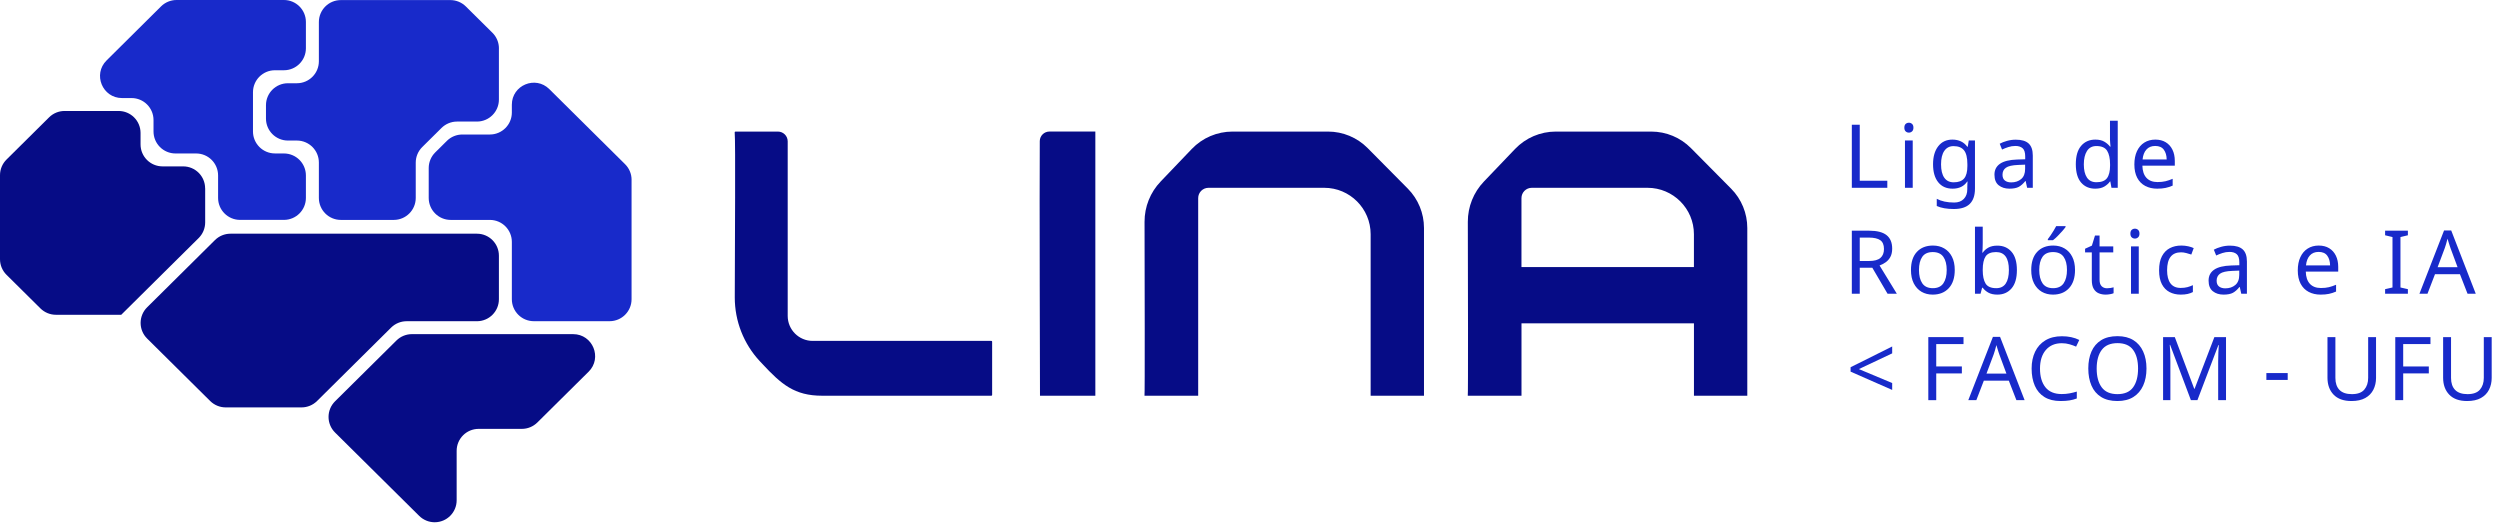
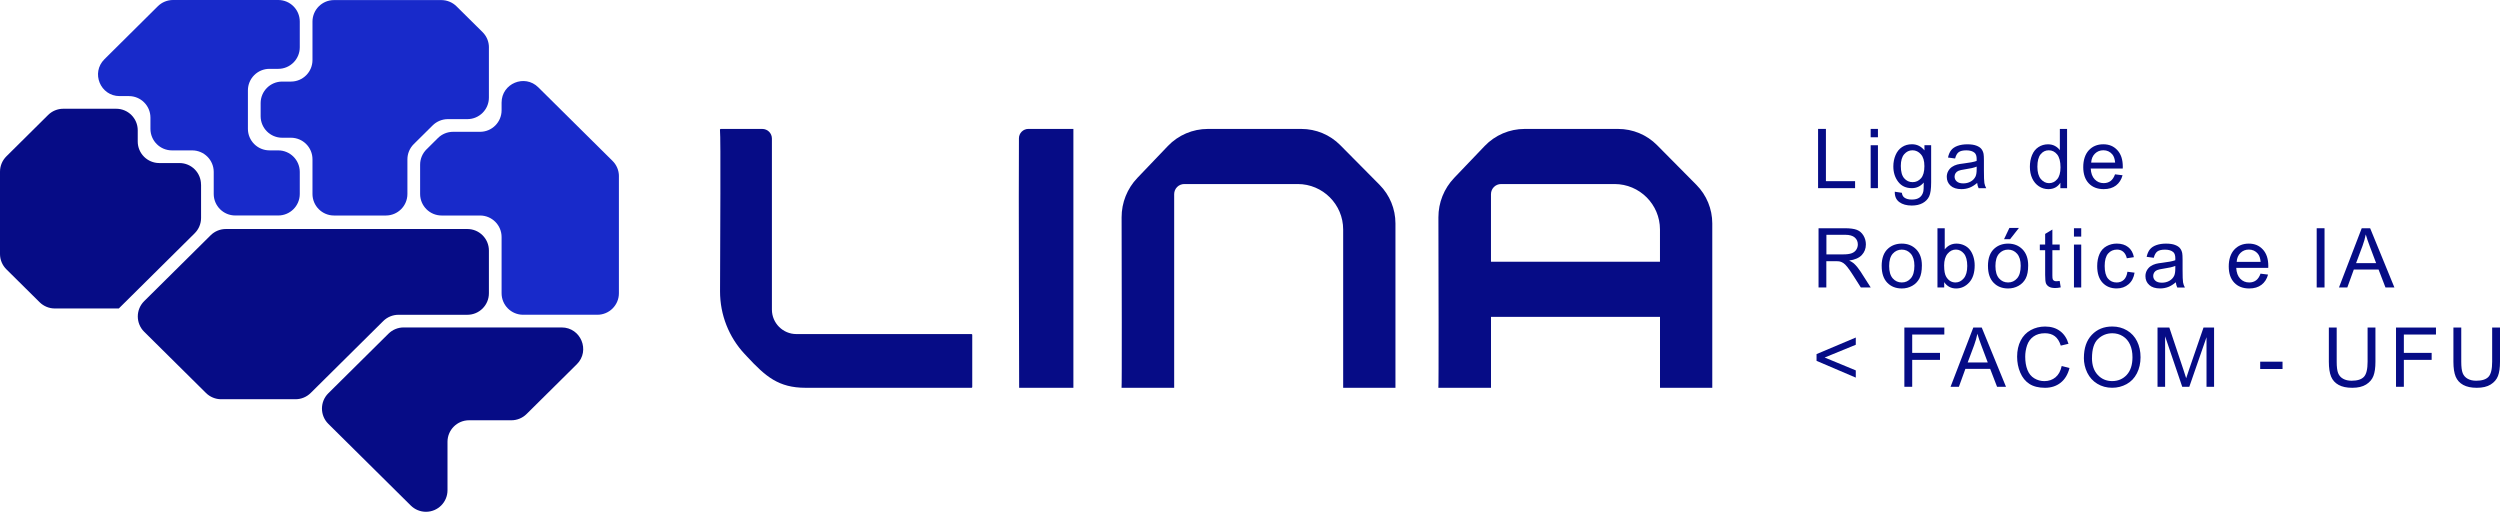
- <svg xmlns="http://www.w3.org/2000/svg" id="Camada_2" data-name="Camada 2" viewBox="0 0 946.62 197.75">
+ <svg xmlns="http://www.w3.org/2000/svg" id="Camada_2" data-name="Camada 2" viewBox="0 0 965.98 197.75">
  <defs>
    <style>
      .cls-1 {
-         letter-spacing: .09em;
+         fill: #182aca;
      }

      .cls-2 {
-         letter-spacing: .03em;
-       }
- 
-       .cls-3 {
-         letter-spacing: .09em;
-       }
- 
-       .cls-4 {
-         letter-spacing: -.01em;
-       }
- 
-       .cls-5, .cls-6 {
-         fill: #182aca;
-       }
- 
-       .cls-7 {
-         letter-spacing: .03em;
-       }
- 
-       .cls-6 {
-         font-family: VinilaVariable-Regular, 'Vinila Variable';
-         font-size: 33.43px;
-         font-variation-settings: 'wdth' 100, 'wght' 400, 'slnt' 0;
-       }
- 
-       .cls-8 {
-         letter-spacing: 0em;
-       }
- 
-       .cls-9 {
-         letter-spacing: .08em;
-       }
- 
-       .cls-10 {
-         letter-spacing: .07em;
-       }
- 
-       .cls-11 {
        fill: #060c86;
      }
    </style>
  </defs>
  <g id="Camada_2-2" data-name="Camada 2">
    <g>
      <g>
        <g>
-           <path class="cls-11" d="M287.72,136.78l.97,1.04c7.15,7.67,12.12,12.02,22.6,12.02h64.1c.15,0,.28-.12.28-.28v-20.2c0-.15-.12-.28-.28-.28h-67.67c-5.22,0-9.46-4.24-9.46-9.46V53.53c0-2.05-1.66-3.71-3.71-3.71h-16.08c-.16,0-.29.14-.28.3.35,3.71.06,41.15.03,62.49-.01,8.97,3.38,17.62,9.5,24.18Z" />
-           <path class="cls-11" d="M414.75,149.84V49.81h-17.39c-2,0-3.63,1.61-3.65,3.61-.15,17.92.08,96.42.08,96.42h20.96Z" />
-           <path class="cls-11" d="M453.69,149.84v-74.82c0-2.16,1.75-3.91,3.91-3.91h43.82c9.7,0,17.57,7.87,17.57,17.57v61.16h20.2v-63.53c0-5.57-2.2-10.92-6.12-14.88l-15.21-15.35c-3.97-4.01-9.38-6.26-15.02-6.26h-36.15c-5.83,0-11.41,2.38-15.44,6.6l-11.76,12.3c-3.94,4.11-6.13,9.59-6.11,15.28.05,19.83.14,66.02-.02,65.85h20.34Z" />
-           <path class="cls-11" d="M655.48,71.43l-15.21-15.35c-3.97-4.01-9.38-6.26-15.02-6.26h-36.15c-5.83,0-11.41,2.38-15.44,6.6l-11.76,12.3c-3.94,4.11-6.13,9.59-6.11,15.28.05,19.83.14,66.02-.02,65.85h20.34v-27.42h65.3v27.42h20.2v-63.53c0-5.57-2.2-10.92-6.12-14.88ZM641.4,101.13h-65.3v-26.11c0-2.16,1.75-3.91,3.91-3.91h43.82c9.7,0,17.57,7.87,17.57,17.57v12.45Z" />
+           <path class="cls-2" d="M287.72,136.78l.97,1.04c7.15,7.67,12.12,12.02,22.6,12.02h64.1c.15,0,.28-.12.28-.28v-20.2c0-.15-.12-.28-.28-.28h-67.67c-5.22,0-9.46-4.24-9.46-9.46V53.53c0-2.05-1.66-3.71-3.71-3.71h-16.08c-.16,0-.29.14-.28.3.35,3.71.06,41.15.03,62.49-.01,8.97,3.38,17.62,9.5,24.18Z" />
+           <path class="cls-2" d="M414.75,149.84V49.81h-17.39c-2,0-3.63,1.61-3.65,3.61-.15,17.92.08,96.42.08,96.42h20.96Z" />
+           <path class="cls-2" d="M453.69,149.84v-74.82c0-2.16,1.75-3.91,3.91-3.91h43.82c9.7,0,17.57,7.87,17.57,17.57v61.16h20.2v-63.53c0-5.57-2.2-10.92-6.12-14.88l-15.21-15.35c-3.97-4.01-9.38-6.26-15.02-6.26h-36.15c-5.83,0-11.41,2.38-15.44,6.6l-11.76,12.3c-3.94,4.11-6.13,9.59-6.11,15.28.05,19.83.14,66.02-.02,65.85h20.34Z" />
+           <path class="cls-2" d="M655.48,71.43l-15.21-15.35c-3.97-4.01-9.38-6.26-15.02-6.26h-36.15c-5.83,0-11.41,2.38-15.44,6.6l-11.76,12.3c-3.94,4.11-6.13,9.59-6.11,15.28.05,19.83.14,66.02-.02,65.85h20.34v-27.42h65.3v27.42h20.2v-63.53c0-5.57-2.2-10.92-6.12-14.88ZM641.4,101.13h-65.3v-26.11c0-2.16,1.75-3.91,3.91-3.91h43.82c9.7,0,17.57,7.87,17.57,17.57v12.45Z" />
        </g>
        <g>
-           <path class="cls-5" d="M104.11,58.11h3.4c4.6,0,8.32,3.73,8.32,8.32v8.51c0,4.6-3.73,8.32-8.32,8.32h-16.61c-4.6,0-8.32-3.73-8.32-8.32v-8.51c0-4.6-3.73-8.32-8.32-8.32h-7.81c-4.6,0-8.32-3.73-8.32-8.32v-4.34c0-4.6-3.73-8.32-8.32-8.32h-3.6c-7.43,0-11.14-9.01-5.86-14.24L60.99,2.41c1.56-1.54,3.66-2.41,5.86-2.41h40.66c4.6,0,8.32,3.73,8.32,8.32v9.96c0,4.6-3.73,8.32-8.32,8.32h-3.4c-4.6,0-8.32,3.73-8.32,8.32v14.86c0,4.6,3.73,8.32,8.32,8.32Z" />
-           <path class="cls-5" d="M239.14,68.06v45.24c0,4.6-3.73,8.32-8.32,8.32h-28.69c-4.6,0-8.32-3.73-8.32-8.32v-21.71c0-4.6-3.73-8.32-8.32-8.32h-14.84c-4.6,0-8.32-3.73-8.32-8.32v-11.32c0-2.22.89-4.35,2.46-5.91l4.42-4.38c1.56-1.55,3.67-2.41,5.86-2.41h10.42c4.6,0,8.32-3.73,8.32-8.32v-2.96c0-7.4,8.93-11.12,14.18-5.91l28.69,28.43c1.58,1.56,2.47,3.69,2.47,5.91Z" />
-           <path class="cls-11" d="M222.86,140.76l-19.4,19.22c-1.56,1.54-3.66,2.41-5.86,2.41h-16.37c-4.6,0-8.32,3.73-8.32,8.32v18.72c0,4.6-3.73,8.32-8.32,8.32h0c-2.19,0-4.3-.87-5.86-2.41l-31.86-31.56c-3.29-3.26-3.29-8.57,0-11.83l23.24-23.02c1.56-1.54,3.66-2.41,5.86-2.41h61.04c7.44,0,11.14,9.01,5.86,14.24Z" />
+           <path class="cls-1" d="M104.11,58.11h3.4c4.6,0,8.32,3.73,8.32,8.32v8.51c0,4.6-3.73,8.32-8.32,8.32h-16.61c-4.6,0-8.32-3.73-8.32-8.32v-8.51c0-4.6-3.73-8.32-8.32-8.32h-7.81c-4.6,0-8.32-3.73-8.32-8.32v-4.34c0-4.6-3.73-8.32-8.32-8.32h-3.6c-7.43,0-11.14-9.01-5.86-14.24L60.99,2.41c1.56-1.54,3.66-2.41,5.86-2.41h40.66c4.6,0,8.32,3.73,8.32,8.32v9.96c0,4.6-3.73,8.32-8.32,8.32h-3.4c-4.6,0-8.32,3.73-8.32,8.32v14.86c0,4.6,3.73,8.32,8.32,8.32Z" />
+           <path class="cls-1" d="M239.14,68.06v45.24c0,4.6-3.73,8.32-8.32,8.32h-28.69c-4.6,0-8.32-3.73-8.32-8.32v-21.71c0-4.6-3.73-8.32-8.32-8.32h-14.84c-4.6,0-8.32-3.73-8.32-8.32v-11.32c0-2.22.89-4.35,2.46-5.91l4.42-4.38c1.56-1.55,3.67-2.41,5.86-2.41h10.42c4.6,0,8.32-3.73,8.32-8.32v-2.96c0-7.4,8.93-11.12,14.18-5.91l28.69,28.43c1.58,1.56,2.47,3.69,2.47,5.91Z" />
+           <path class="cls-2" d="M222.86,140.76l-19.4,19.22c-1.56,1.54-3.66,2.41-5.86,2.41h-16.37c-4.6,0-8.32,3.73-8.32,8.32v18.72c0,4.6-3.73,8.32-8.32,8.32h0c-2.19,0-4.3-.87-5.86-2.41l-31.86-31.56c-3.29-3.26-3.29-8.57,0-11.83l23.24-23.02c1.56-1.54,3.66-2.41,5.86-2.41h61.04c7.44,0,11.14,9.01,5.86,14.24Z" />
          <g>
-             <path class="cls-11" d="M77.69,71.32v12.9c0,2.22-.89,4.35-2.46,5.91l-28.97,28.71-.35.35h-24.74c-2.19,0-4.3-.87-5.86-2.41l-12.84-12.72c-1.58-1.56-2.47-3.69-2.47-5.91v-31.82c0-2.22.89-4.35,2.46-5.91l16.13-15.99c1.56-1.55,3.67-2.41,5.86-2.41h20.45c4.6,0,8.32,3.73,8.32,8.32v4.34c0,4.6,3.73,8.32,8.32,8.32h7.81c4.6,0,8.32,3.73,8.32,8.32Z" />
+             <path class="cls-2" d="M77.69,71.32v12.9c0,2.22-.89,4.35-2.46,5.91l-28.97,28.71-.35.35h-24.74c-2.19,0-4.3-.87-5.86-2.41l-12.84-12.72c-1.58-1.56-2.47-3.69-2.47-5.91v-31.82c0-2.22.89-4.35,2.46-5.91l16.13-15.99c1.56-1.55,3.67-2.41,5.86-2.41h20.45c4.6,0,8.32,3.73,8.32,8.32v4.34c0,4.6,3.73,8.32,8.32,8.32h7.81c4.6,0,8.32,3.73,8.32,8.32Z" />
            <g>
-               <path class="cls-11" d="M188.91,96.82v16.49c0,4.6-3.73,8.32-8.32,8.32h-26.63c-2.19,0-4.3.87-5.86,2.41l-28.06,27.81c-1.56,1.54-3.66,2.41-5.86,2.41h-28.73c-2.19,0-4.3-.87-5.86-2.41l-23.88-23.66c-3.29-3.26-3.29-8.57,0-11.83l25.69-25.46c1.56-1.54,3.66-2.41,5.86-2.41h93.33c4.6,0,8.32,3.73,8.32,8.32Z" />
-               <line class="cls-11" x1="53.23" y1="118.82" x2="52.85" y2="119.19" />
-               <path class="cls-5" d="M188.91,18.29v19.42c0,4.6-3.73,8.32-8.32,8.32h-7.54c-2.19,0-4.3.87-5.86,2.41l-7.3,7.23c-1.58,1.56-2.47,3.69-2.47,5.91v13.37c0,4.6-3.73,8.32-8.32,8.32h-20.04c-4.6,0-8.32-3.73-8.32-8.32v-13.41c0-4.6-3.73-8.32-8.32-8.32h-3.39c-4.6,0-8.32-3.73-8.32-8.32v-5.06c0-4.6,3.73-8.32,8.32-8.32h3.39c4.6,0,8.32-3.73,8.32-8.32v-14.85c0-4.6,3.73-8.32,8.32-8.32h41.47c2.19,0,4.3.87,5.86,2.41l10.06,9.96c1.58,1.56,2.47,3.69,2.47,5.91Z" />
+               <path class="cls-2" d="M188.91,96.82v16.49c0,4.6-3.73,8.32-8.32,8.32h-26.63c-2.19,0-4.3.87-5.86,2.41l-28.06,27.81c-1.56,1.54-3.66,2.41-5.86,2.41h-28.73c-2.19,0-4.3-.87-5.86-2.41l-23.88-23.66c-3.29-3.26-3.29-8.57,0-11.83l25.69-25.46c1.56-1.54,3.66-2.41,5.86-2.41h93.33c4.6,0,8.32,3.73,8.32,8.32Z" />
+               <line class="cls-2" x1="53.23" y1="118.82" x2="52.85" y2="119.19" />
+               <path class="cls-1" d="M188.91,18.29v19.42c0,4.6-3.73,8.32-8.32,8.32h-7.54c-2.19,0-4.3.87-5.86,2.41l-7.3,7.23c-1.58,1.56-2.47,3.69-2.47,5.91v13.37c0,4.6-3.73,8.32-8.32,8.32h-20.04c-4.6,0-8.32-3.73-8.32-8.32v-13.41c0-4.6-3.73-8.32-8.32-8.32h-3.39c-4.6,0-8.32-3.73-8.32-8.32v-5.06c0-4.6,3.73-8.32,8.32-8.32h3.39c4.6,0,8.32-3.73,8.32-8.32v-14.85c0-4.6,3.73-8.32,8.32-8.32h41.47c2.19,0,4.3.87,5.86,2.41l10.06,9.96c1.58,1.56,2.47,3.69,2.47,5.91Z" />
            </g>
          </g>
        </g>
      </g>
      <g>
-         <text class="cls-6" transform="translate(697.94 71.11)">
-           <tspan class="cls-1" x="0" y="0">Liga </tspan>
-           <tspan class="cls-9" x="86.22" y="0">d</tspan>
-           <tspan class="cls-1" x="108.39" y="0">e</tspan>
-           <tspan class="cls-1" x="0" y="40.12">Rob</tspan>
-           <tspan class="cls-10" x="69.34" y="40.12">ó</tspan>
-           <tspan class="cls-3" x="91.04" y="40.12">tica e IA</tspan>
-         </text>
-         <text class="cls-6" transform="translate(699.05 151.52)">
-           <tspan class="cls-2" x="0" y="0">&lt; </tspan>
-           <tspan class="cls-4" x="27.85" y="0">F</tspan>
-           <tspan class="cls-8" x="46.24" y="0">A</tspan>
-           <tspan class="cls-7" x="68.17" y="0">COM - UFU</tspan>
-         </text>
+         <path class="cls-2" d="M702.49,72.7v-22.89h3.03v20.19h11.27v2.7h-14.3Z" />
+         <path class="cls-2" d="M722.81,53.04v-3.23h2.81v3.23h-2.81ZM722.81,72.7v-16.58h2.81v16.58h-2.81Z" />
+         <path class="cls-2" d="M732.13,74.08l2.73.41c.11.84.43,1.46.95,1.84.7.52,1.65.78,2.86.78,1.3,0,2.31-.26,3.01-.78.71-.52,1.19-1.25,1.44-2.19.15-.57.21-1.77.2-3.61-1.23,1.45-2.76,2.17-4.59,2.17-2.28,0-4.04-.82-5.29-2.47-1.25-1.64-1.87-3.62-1.87-5.92,0-1.58.29-3.04.86-4.38.57-1.34,1.4-2.37,2.49-3.1,1.09-.73,2.37-1.09,3.83-1.09,1.96,0,3.57.79,4.84,2.37v-2h2.59v14.33c0,2.58-.26,4.41-.79,5.49s-1.36,1.93-2.5,2.55c-1.14.62-2.54.94-4.21.94-1.98,0-3.58-.44-4.79-1.33-1.22-.89-1.81-2.23-1.76-4.02ZM734.46,64.12c0,2.18.43,3.76,1.3,4.76.86,1,1.95,1.5,3.25,1.5s2.37-.5,3.25-1.49c.87-.99,1.31-2.55,1.31-4.68s-.45-3.56-1.35-4.59-1.99-1.55-3.26-1.55-2.31.51-3.19,1.52c-.87,1.01-1.31,2.52-1.31,4.52Z" />
+         <path class="cls-2" d="M764,70.66c-1.04.88-2.04,1.51-3.01,1.87-.96.36-2,.55-3.1.55-1.82,0-3.22-.44-4.2-1.33s-1.47-2.03-1.47-3.41c0-.81.18-1.55.55-2.22.37-.67.85-1.21,1.45-1.62.6-.41,1.27-.71,2.02-.92.55-.15,1.38-.29,2.5-.42,2.27-.27,3.94-.59,5.01-.97.01-.38.02-.63.02-.73,0-1.14-.27-1.95-.8-2.42-.72-.63-1.79-.95-3.2-.95-1.32,0-2.3.23-2.93.69-.63.46-1.1,1.28-1.4,2.46l-2.75-.37c.25-1.18.66-2.13,1.23-2.85.57-.72,1.4-1.28,2.48-1.67,1.08-.39,2.34-.59,3.76-.59s2.57.17,3.45.5c.88.33,1.54.75,1.95,1.26.42.51.71,1.14.87,1.91.09.48.14,1.34.14,2.59v3.75c0,2.61.06,4.27.18,4.96.12.69.36,1.36.71,1.99h-2.94c-.29-.58-.48-1.26-.56-2.05ZM763.77,64.38c-1.02.42-2.55.77-4.59,1.06-1.16.17-1.97.35-2.45.56-.48.21-.85.51-1.11.91-.26.4-.39.85-.39,1.33,0,.75.28,1.37.85,1.87.57.5,1.4.75,2.49.75s2.05-.24,2.89-.71c.84-.47,1.46-1.12,1.86-1.94.3-.63.45-1.57.45-2.81v-1.03Z" />
+         <path class="cls-2" d="M796.11,72.7v-2.09c-1.05,1.64-2.6,2.47-4.64,2.47-1.32,0-2.54-.36-3.65-1.09-1.11-.73-1.97-1.75-2.58-3.05-.61-1.31-.91-2.81-.91-4.5s.28-3.16.83-4.5c.55-1.35,1.38-2.38,2.48-3.1,1.1-.72,2.34-1.08,3.7-1.08,1,0,1.89.21,2.67.63.78.42,1.42.97,1.9,1.65v-8.21h2.79v22.89h-2.61ZM787.23,64.43c0,2.12.45,3.71,1.34,4.76.9,1.05,1.95,1.58,3.17,1.58s2.27-.5,3.13-1.51c.86-1,1.29-2.54,1.29-4.6,0-2.27-.44-3.93-1.31-5-.87-1.06-1.95-1.59-3.23-1.59s-2.29.51-3.13,1.53c-.84,1.02-1.26,2.63-1.26,4.82Z" />
+         <path class="cls-2" d="M817.24,67.36l2.9.36c-.46,1.7-1.31,3.01-2.54,3.95-1.24.94-2.82,1.41-4.75,1.41-2.43,0-4.35-.75-5.77-2.24-1.42-1.49-2.13-3.59-2.13-6.28s.72-4.95,2.15-6.5c1.44-1.54,3.3-2.31,5.59-2.31s4.03.75,5.43,2.26c1.41,1.51,2.11,3.63,2.11,6.37,0,.17,0,.42-.02.75h-12.37c.1,1.82.62,3.22,1.55,4.18.93.97,2.08,1.45,3.47,1.45,1.03,0,1.91-.27,2.64-.81.73-.54,1.31-1.41,1.73-2.59ZM808.01,62.82h9.26c-.12-1.39-.48-2.44-1.06-3.14-.9-1.08-2.06-1.62-3.48-1.62-1.29,0-2.38.43-3.26,1.3-.88.86-1.37,2.02-1.46,3.47Z" />
+         <path class="cls-2" d="M702.67,111.08v-22.89h10.15c2.04,0,3.59.21,4.65.62,1.06.41,1.91,1.14,2.54,2.18.63,1.04.95,2.19.95,3.45,0,1.62-.53,2.99-1.58,4.11-1.05,1.11-2.68,1.82-4.87,2.12.8.39,1.41.77,1.83,1.14.88.81,1.72,1.83,2.51,3.04l3.98,6.23h-3.81l-3.03-4.76c-.88-1.37-1.61-2.43-2.19-3.15-.57-.73-1.09-1.24-1.54-1.53-.45-.29-.91-.49-1.38-.61-.34-.07-.91-.11-1.69-.11h-3.51v10.16h-3.03ZM705.7,98.29h6.51c1.38,0,2.47-.14,3.25-.43.78-.29,1.37-.74,1.78-1.37.41-.63.61-1.31.61-2.05,0-1.08-.39-1.97-1.18-2.67-.79-.7-2.03-1.05-3.72-1.05h-7.24v7.57Z" />
+         <path class="cls-2" d="M727.06,102.79c0-3.07.85-5.35,2.56-6.82,1.43-1.23,3.16-1.84,5.22-1.84,2.28,0,4.14.75,5.59,2.24,1.45,1.49,2.17,3.56,2.17,6.19,0,2.13-.32,3.81-.96,5.04-.64,1.22-1.57,2.17-2.79,2.85s-2.56,1.01-4,1.01c-2.32,0-4.2-.74-5.63-2.23-1.43-1.49-2.15-3.63-2.15-6.43ZM729.95,102.79c0,2.12.46,3.71,1.39,4.77.93,1.06,2.09,1.58,3.5,1.58s2.56-.53,3.48-1.59c.93-1.06,1.39-2.68,1.39-4.86,0-2.05-.47-3.6-1.4-4.66-.93-1.06-2.09-1.58-3.47-1.58s-2.57.53-3.5,1.58c-.93,1.05-1.39,2.64-1.39,4.76Z" />
+         <path class="cls-2" d="M751.23,111.08h-2.61v-22.89h2.81v8.17c1.19-1.49,2.7-2.23,4.54-2.23,1.02,0,1.99.21,2.9.62.91.41,1.66.99,2.25,1.73.59.74,1.05,1.64,1.38,2.69.33,1.05.5,2.18.5,3.37,0,2.84-.7,5.04-2.11,6.59-1.41,1.55-3.09,2.33-5.06,2.33s-3.49-.82-4.61-2.45v2.08ZM751.2,102.66c0,1.99.27,3.42.81,4.31.88,1.45,2.08,2.17,3.59,2.17,1.23,0,2.29-.53,3.19-1.6.9-1.07,1.34-2.66,1.34-4.77s-.43-3.76-1.29-4.79-1.9-1.55-3.12-1.55-2.29.53-3.19,1.6c-.9,1.07-1.34,2.61-1.34,4.63Z" />
+         <path class="cls-2" d="M768.13,102.79c0-3.07.85-5.35,2.56-6.82,1.43-1.23,3.16-1.84,5.22-1.84,2.28,0,4.14.75,5.59,2.24,1.45,1.49,2.17,3.56,2.17,6.19,0,2.13-.32,3.81-.96,5.04-.64,1.22-1.57,2.17-2.79,2.85s-2.56,1.01-4,1.01c-2.32,0-4.2-.74-5.63-2.23-1.43-1.49-2.15-3.63-2.15-6.43ZM771.02,102.79c0,2.12.46,3.71,1.39,4.77.93,1.06,2.09,1.58,3.5,1.58s2.56-.53,3.48-1.59c.93-1.06,1.39-2.68,1.39-4.86,0-2.05-.47-3.6-1.4-4.66-.93-1.06-2.09-1.58-3.47-1.58s-2.57.53-3.5,1.58c-.93,1.05-1.39,2.64-1.39,4.76ZM774.34,92.43l2.08-4.37h3.69l-3.44,4.37h-2.33Z" />
+         <path class="cls-2" d="M795.84,108.56l.41,2.48c-.79.17-1.5.25-2.12.25-1.02,0-1.81-.16-2.37-.48s-.96-.75-1.19-1.27c-.23-.53-.34-1.63-.34-3.32v-9.54h-2.06v-2.19h2.06v-4.11l2.79-1.69v5.79h2.83v2.19h-2.83v9.7c0,.8.05,1.32.15,1.55.1.23.26.41.48.55.22.14.54.2.96.2.31,0,.72-.04,1.23-.11Z" />
+         <path class="cls-2" d="M801.36,91.42v-3.23h2.81v3.23h-2.81ZM801.36,111.08v-16.58h2.81v16.58h-2.81Z" />
+         <path class="cls-2" d="M822.02,105l2.76.36c-.3,1.9-1.07,3.4-2.32,4.47s-2.77,1.62-4.58,1.62c-2.27,0-4.09-.74-5.47-2.22s-2.07-3.61-2.07-6.38c0-1.79.3-3.36.89-4.7.59-1.34,1.5-2.35,2.71-3.02,1.21-.67,2.53-1.01,3.96-1.01,1.8,0,3.27.46,4.42,1.37,1.15.91,1.88,2.2,2.2,3.88l-2.73.42c-.26-1.11-.72-1.95-1.38-2.51-.66-.56-1.46-.84-2.4-.84-1.42,0-2.57.51-3.45,1.52-.88,1.01-1.33,2.62-1.33,4.82s.43,3.85,1.28,4.86c.85,1.01,1.97,1.51,3.34,1.51,1.1,0,2.02-.34,2.76-1.01.74-.68,1.21-1.72,1.41-3.12Z" />
+         <path class="cls-2" d="M840.76,109.03c-1.04.88-2.04,1.51-3.01,1.87-.96.36-2,.55-3.1.55-1.82,0-3.22-.44-4.2-1.33s-1.47-2.03-1.47-3.41c0-.81.18-1.55.55-2.22.37-.67.85-1.21,1.45-1.62.6-.41,1.27-.71,2.02-.92.55-.15,1.38-.29,2.5-.42,2.27-.27,3.94-.59,5.01-.97.01-.38.02-.63.02-.73,0-1.14-.27-1.95-.8-2.42-.72-.63-1.79-.95-3.2-.95-1.32,0-2.3.23-2.93.69-.63.46-1.1,1.28-1.4,2.46l-2.75-.37c.25-1.18.66-2.13,1.23-2.85.57-.72,1.4-1.28,2.48-1.67,1.08-.39,2.34-.59,3.76-.59s2.57.17,3.45.5c.88.33,1.54.75,1.95,1.26.42.51.71,1.14.87,1.91.09.48.14,1.34.14,2.59v3.75c0,2.61.06,4.27.18,4.96.12.69.36,1.36.71,1.99h-2.94c-.29-.58-.48-1.26-.56-2.05ZM840.52,102.75c-1.02.42-2.55.77-4.59,1.06-1.16.17-1.97.35-2.45.56-.48.21-.85.51-1.11.91-.26.4-.39.85-.39,1.33,0,.75.28,1.37.85,1.87.57.5,1.4.75,2.49.75s2.05-.24,2.89-.71c.84-.47,1.46-1.12,1.86-1.94.3-.63.45-1.57.45-2.81v-1.03Z" />
+         <path class="cls-2" d="M873.46,105.74l2.9.36c-.46,1.7-1.31,3.01-2.54,3.95s-2.82,1.41-4.75,1.41c-2.43,0-4.35-.75-5.77-2.24-1.42-1.49-2.13-3.59-2.13-6.28s.72-4.95,2.15-6.5c1.44-1.54,3.3-2.31,5.59-2.31s4.03.75,5.43,2.26c1.41,1.51,2.11,3.63,2.11,6.37,0,.17,0,.42-.02.75h-12.37c.1,1.82.62,3.22,1.55,4.18.93.97,2.08,1.45,3.47,1.45,1.03,0,1.91-.27,2.64-.81.73-.54,1.31-1.41,1.73-2.59ZM864.23,101.19h9.26c-.12-1.39-.48-2.44-1.06-3.14-.9-1.08-2.06-1.62-3.48-1.62-1.29,0-2.38.43-3.26,1.3-.88.86-1.37,2.02-1.46,3.47Z" />
+         <path class="cls-2" d="M895.15,111.08v-22.89h3.03v22.89h-3.03Z" />
+         <path class="cls-2" d="M903.76,111.08l8.79-22.89h3.26l9.37,22.89h-3.45l-2.67-6.93h-9.57l-2.51,6.93h-3.22ZM910.36,101.68h7.76l-2.39-6.34c-.73-1.93-1.27-3.51-1.62-4.75-.29,1.47-.7,2.93-1.23,4.37l-2.51,6.71Z" />
+         <path class="cls-2" d="M701.9,139.44v-2.62l15.16-6.4v2.79l-12.02,4.93,12.02,4.98v2.79l-15.16-6.48Z" />
+         <path class="cls-2" d="M735.83,149.45v-22.89h15.44v2.7h-12.41v7.09h10.74v2.7h-10.74v10.4h-3.03Z" />
+         <path class="cls-2" d="M753.68,149.45l8.79-22.89h3.26l9.37,22.89h-3.45l-2.67-6.93h-9.57l-2.51,6.93h-3.22ZM760.29,140.05h7.76l-2.39-6.34c-.73-1.93-1.27-3.51-1.62-4.75-.29,1.47-.7,2.93-1.23,4.37l-2.51,6.71Z" />
+         <path class="cls-2" d="M796.61,141.42l3.03.77c-.63,2.49-1.78,4.39-3.43,5.69-1.65,1.31-3.67,1.96-6.05,1.96s-4.47-.5-6.02-1.51c-1.55-1-2.72-2.46-3.53-4.36-.81-1.9-1.21-3.95-1.21-6.14,0-2.38.46-4.46,1.37-6.24.91-1.77,2.21-3.12,3.89-4.04,1.68-.92,3.53-1.38,5.55-1.38,2.29,0,4.22.58,5.78,1.75,1.56,1.17,2.65,2.81,3.26,4.92l-2.98.7c-.53-1.67-1.3-2.88-2.31-3.64-1.01-.76-2.28-1.14-3.81-1.14-1.76,0-3.23.42-4.41,1.26-1.18.84-2.01,1.98-2.49,3.4-.48,1.42-.72,2.89-.72,4.4,0,1.95.28,3.65.85,5.1.57,1.45,1.45,2.54,2.65,3.26s2.49,1.08,3.89,1.08c1.7,0,3.13-.49,4.31-1.47,1.18-.98,1.97-2.43,2.39-4.36Z" />
+         <path class="cls-2" d="M805.2,138.3c0-3.8,1.02-6.77,3.06-8.92,2.04-2.15,4.67-3.22,7.9-3.22,2.11,0,4.02.51,5.71,1.51,1.7,1.01,2.99,2.42,3.88,4.22.89,1.81,1.34,3.85,1.34,6.14s-.47,4.4-1.41,6.23c-.94,1.83-2.26,3.22-3.98,4.16-1.72.94-3.57,1.41-5.56,1.41-2.15,0-4.08-.52-5.78-1.56-1.7-1.04-2.98-2.46-3.86-4.26-.87-1.8-1.31-3.71-1.31-5.71ZM808.32,138.35c0,2.76.74,4.93,2.23,6.52,1.48,1.59,3.34,2.38,5.58,2.38s4.16-.8,5.63-2.4c1.47-1.6,2.21-3.88,2.21-6.82,0-1.86-.31-3.49-.94-4.88-.63-1.39-1.55-2.47-2.76-3.23-1.21-.76-2.57-1.15-4.08-1.15-2.14,0-3.99.74-5.54,2.21-1.55,1.47-2.32,3.93-2.32,7.38Z" />
+         <path class="cls-2" d="M833.65,149.45v-22.89h4.56l5.42,16.21c.5,1.51.86,2.64,1.09,3.39.26-.83.67-2.06,1.22-3.67l5.48-15.93h4.08v22.89h-2.92v-19.16l-6.65,19.16h-2.73l-6.62-19.49v19.49h-2.92Z" />
+         <path class="cls-2" d="M873.32,142.58v-2.83h8.63v2.83h-8.63Z" />
+         <path class="cls-2" d="M914.82,126.56h3.03v13.23c0,2.3-.26,4.13-.78,5.48-.52,1.35-1.46,2.45-2.82,3.3-1.36.85-3.14,1.27-5.35,1.27s-3.9-.37-5.26-1.11c-1.36-.74-2.34-1.81-2.92-3.21-.58-1.4-.87-3.31-.87-5.74v-13.23h3.03v13.21c0,1.99.18,3.45.55,4.4.37.94,1,1.67,1.91,2.18.9.51,2,.77,3.3.77,2.23,0,3.81-.5,4.76-1.51.95-1.01,1.42-2.95,1.42-5.82v-13.21Z" />
+         <path class="cls-2" d="M925.8,149.45v-22.89h15.44v2.7h-12.41v7.09h10.74v2.7h-10.74v10.4h-3.03Z" />
+         <path class="cls-2" d="M962.95,126.56h3.03v13.23c0,2.3-.26,4.13-.78,5.48-.52,1.35-1.46,2.45-2.82,3.3-1.36.85-3.14,1.27-5.35,1.27s-3.9-.37-5.26-1.11c-1.36-.74-2.34-1.81-2.92-3.21-.58-1.4-.87-3.31-.87-5.74v-13.23h3.03v13.21c0,1.99.18,3.45.55,4.4.37.94,1,1.67,1.91,2.18.9.51,2,.77,3.3.77,2.23,0,3.81-.5,4.76-1.51.95-1.01,1.42-2.95,1.42-5.82v-13.21Z" />
      </g>
    </g>
  </g>
</svg>
